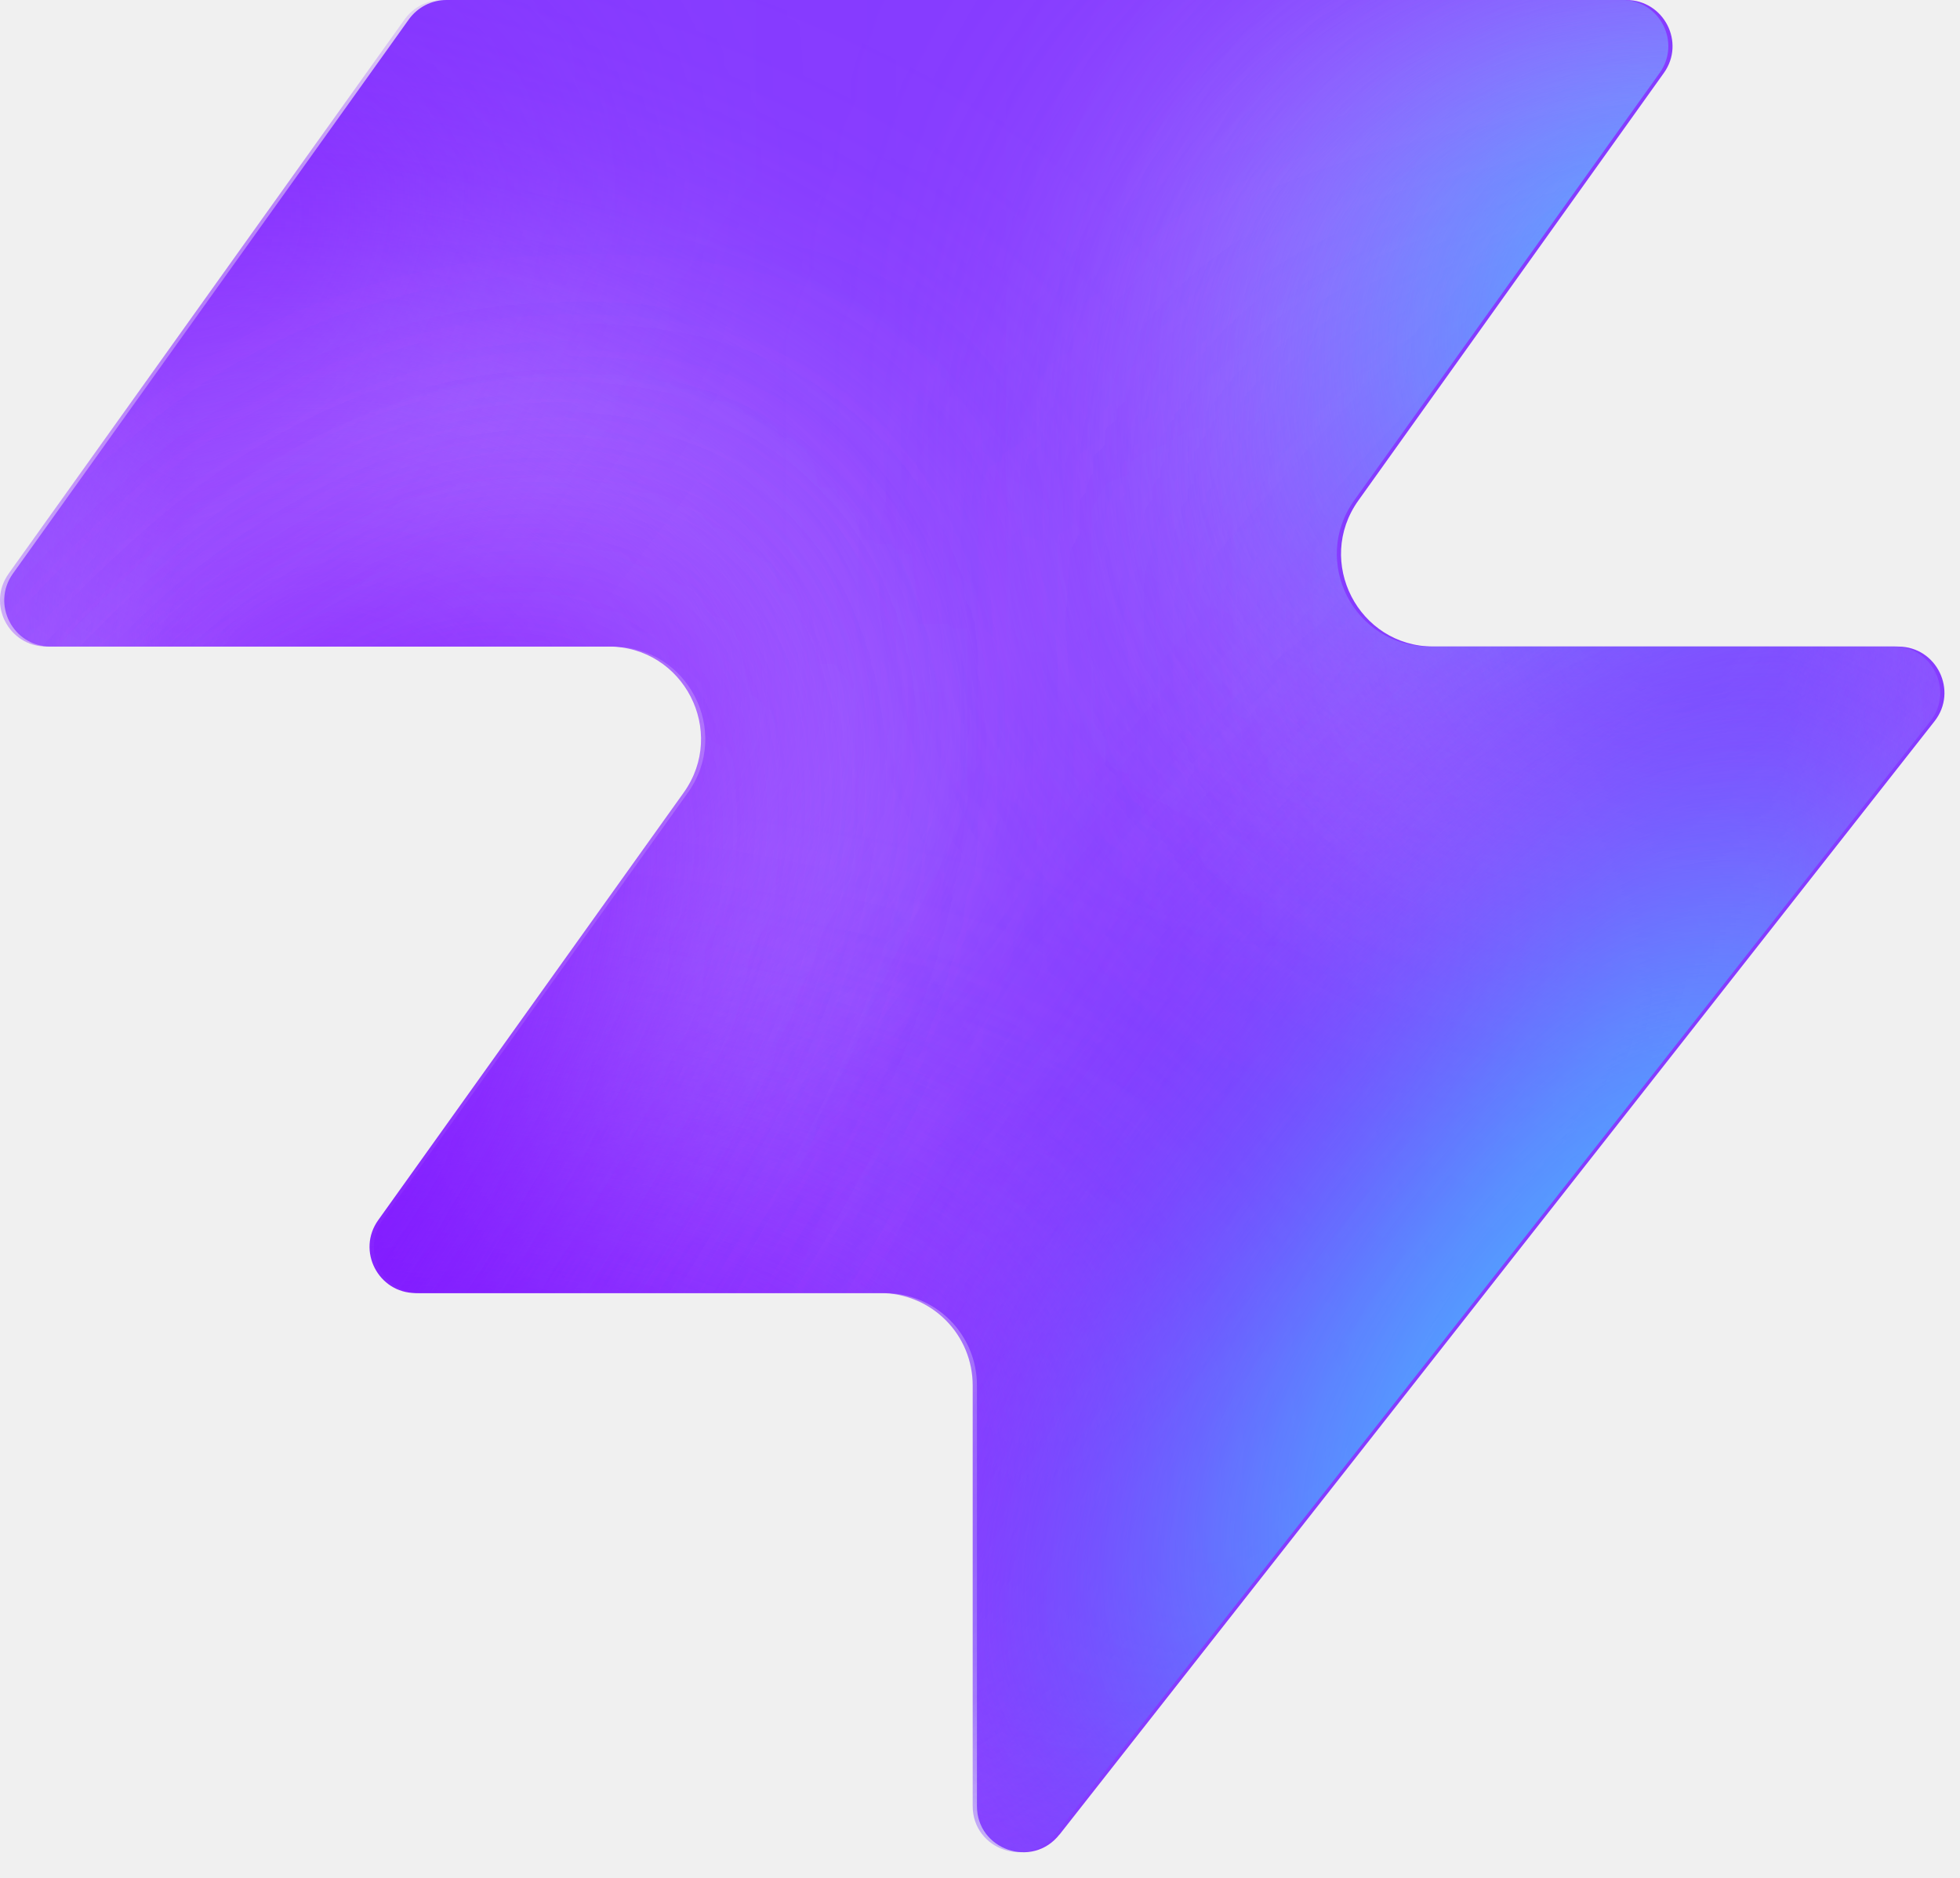
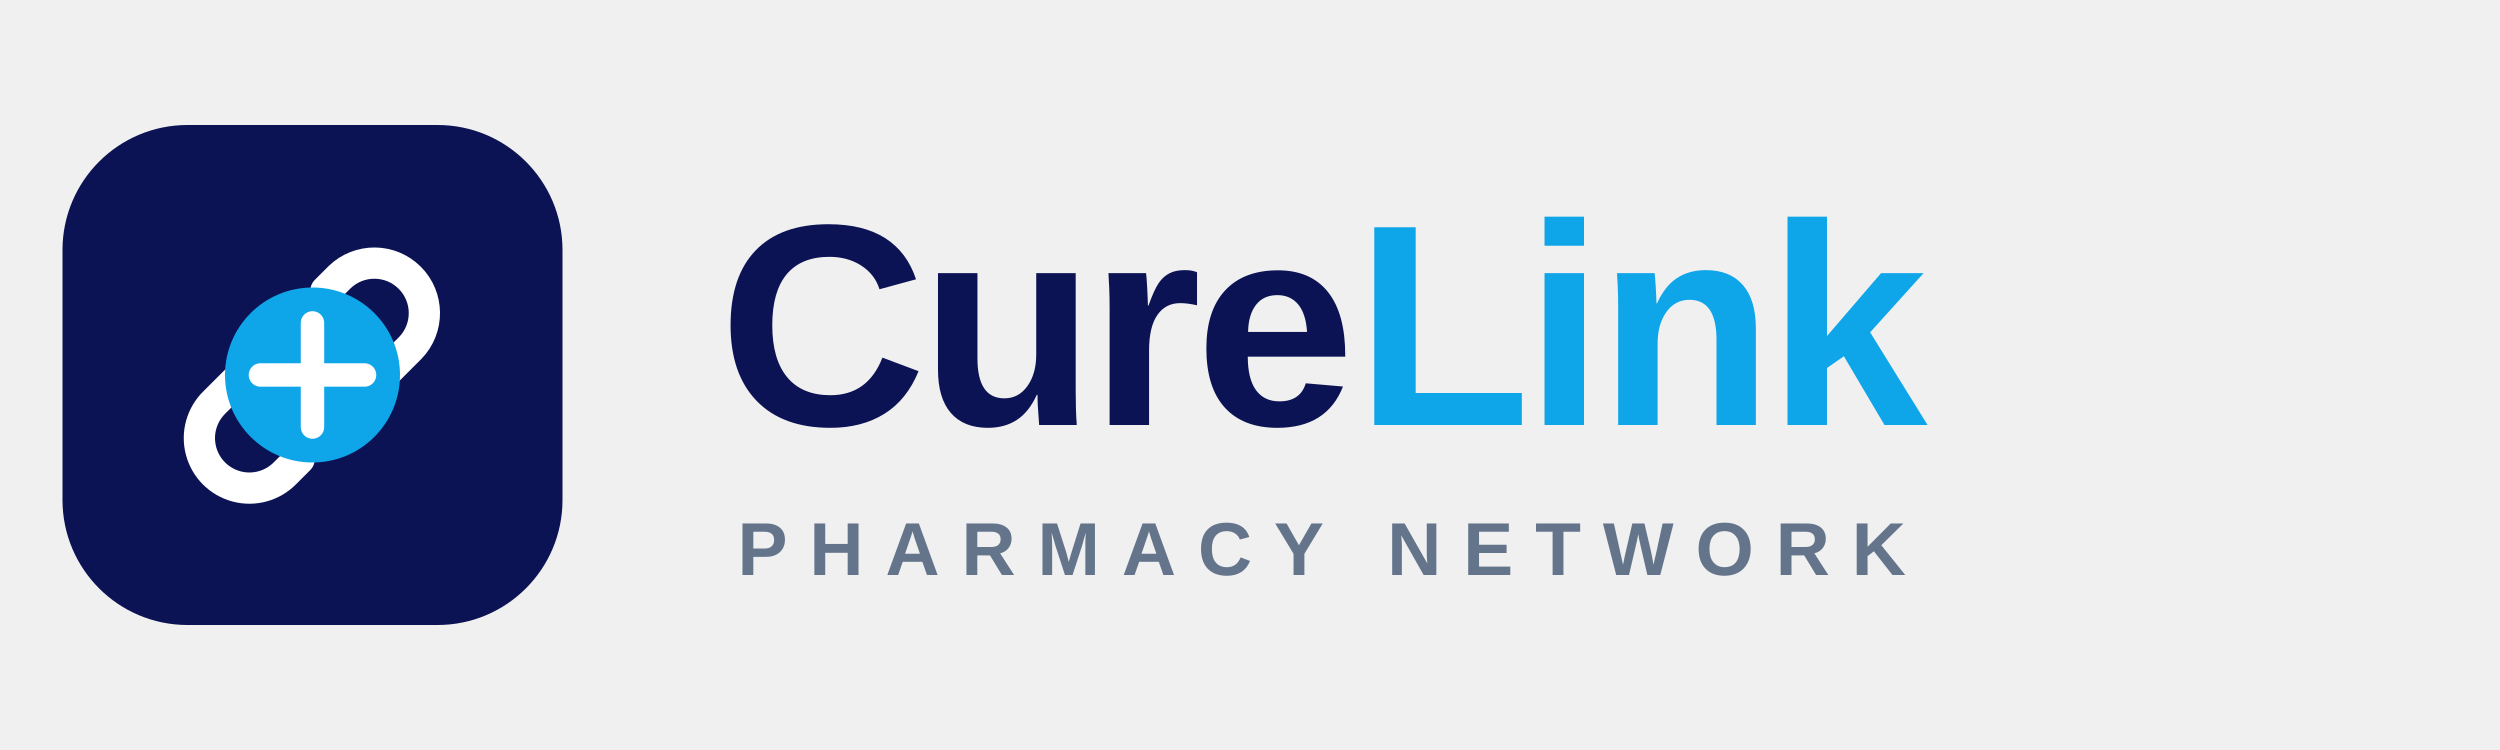
- <svg xmlns="http://www.w3.org/2000/svg" width="48" height="46" fill="none" viewBox="0 0 48 46">
-   <path fill="#863bff" d="M25.946 44.938c-.664.845-2.021.375-2.021-.698V33.937a2.26 2.26 0 0 0-2.262-2.262H10.287c-.92 0-1.456-1.04-.92-1.788l7.48-10.471c1.07-1.497 0-3.578-1.842-3.578H1.237c-.92 0-1.456-1.04-.92-1.788L10.013.474c.214-.297.556-.474.92-.474h28.894c.92 0 1.456 1.04.92 1.788l-7.48 10.471c-1.07 1.498 0 3.579 1.842 3.579h11.377c.943 0 1.473 1.088.89 1.83L25.947 44.94z" style="fill:#863bff;fill:color(display-p3 .525 .23 1);fill-opacity:1" />
-   <mask id="a" width="48" height="46" x="0" y="0" maskUnits="userSpaceOnUse" style="mask-type:alpha">
-     <path fill="#000" d="M25.842 44.938c-.664.844-2.021.375-2.021-.698V33.937a2.26 2.26 0 0 0-2.262-2.262H10.183c-.92 0-1.456-1.04-.92-1.788l7.48-10.471c1.07-1.498 0-3.579-1.842-3.579H1.133c-.92 0-1.456-1.04-.92-1.787L9.91.473c.214-.297.556-.474.92-.474h28.894c.92 0 1.456 1.04.92 1.788l-7.48 10.471c-1.07 1.498 0 3.578 1.842 3.578h11.377c.943 0 1.473 1.088.89 1.832L25.843 44.94z" style="fill:#000;fill-opacity:1" />
-   </mask>
-   <g mask="url(#a)">
-     <g filter="url(#b)">
-       <ellipse cx="5.508" cy="14.704" fill="#ede6ff" rx="5.508" ry="14.704" style="fill:#ede6ff;fill:color(display-p3 .927 .903 1);fill-opacity:1" transform="matrix(.00324 1 1 -.00324 -4.47 31.516)" />
+ <svg xmlns="http://www.w3.org/2000/svg" width="400" height="120" viewBox="0 0 400 120" fill="none">
+   <g transform="translate(10, 20)">
+     <rect width="80" height="80" rx="20" fill="#0B1354" />
+     <g transform="translate(16, 16) scale(2)">
+       <path stroke-linecap="round" stroke-linejoin="round" stroke="white" stroke-width="2.5" d="M13.828 10.172a4 4 0 00-5.656 0l-4 4a4 4 0 105.656 5.656l1.102-1.101m-.758-4.899a4 4 0 005.656 0l4-4a4 4 0 00-5.656-5.656l-1.1 1.1" />
    </g>
-     <g filter="url(#c)">
-       <ellipse cx="10.399" cy="29.851" fill="#ede6ff" rx="10.399" ry="29.851" style="fill:#ede6ff;fill:color(display-p3 .927 .903 1);fill-opacity:1" transform="matrix(.00324 1 1 -.00324 -39.328 7.883)" />
+     <circle cx="40" cy="40" r="14" fill="#0ea5e9" />
+     <g transform="translate(30, 30) scale(0.833)">
+       <path d="M12 2v20M2 12h20" stroke="white" stroke-width="4.5" stroke-linecap="round" />
    </g>
-     <g filter="url(#d)">
-       <ellipse cx="5.508" cy="30.487" fill="#7e14ff" rx="5.508" ry="30.487" style="fill:#7e14ff;fill:color(display-p3 .492 .077 1);fill-opacity:1" transform="rotate(89.814 -25.913 -14.639)scale(1 -1)" />
-     </g>
-     <g filter="url(#e)">
-       <ellipse cx="5.508" cy="30.599" fill="#7e14ff" rx="5.508" ry="30.599" style="fill:#7e14ff;fill:color(display-p3 .492 .077 1);fill-opacity:1" transform="rotate(89.814 -32.644 -3.334)scale(1 -1)" />
-     </g>
-     <g filter="url(#f)">
-       <ellipse cx="5.508" cy="30.599" fill="#7e14ff" rx="5.508" ry="30.599" style="fill:#7e14ff;fill:color(display-p3 .492 .077 1);fill-opacity:1" transform="matrix(.00324 1 1 -.00324 -34.34 30.47)" />
-     </g>
-     <g filter="url(#g)">
-       <ellipse cx="14.072" cy="22.078" fill="#ede6ff" rx="14.072" ry="22.078" style="fill:#ede6ff;fill:color(display-p3 .927 .903 1);fill-opacity:1" transform="rotate(93.35 24.506 48.493)scale(-1 1)" />
-     </g>
-     <g filter="url(#h)">
-       <ellipse cx="3.47" cy="21.501" fill="#7e14ff" rx="3.47" ry="21.501" style="fill:#7e14ff;fill:color(display-p3 .492 .077 1);fill-opacity:1" transform="rotate(89.009 28.708 47.59)scale(-1 1)" />
-     </g>
-     <g filter="url(#i)">
-       <ellipse cx="3.47" cy="21.501" fill="#7e14ff" rx="3.47" ry="21.501" style="fill:#7e14ff;fill:color(display-p3 .492 .077 1);fill-opacity:1" transform="rotate(89.009 28.708 47.59)scale(-1 1)" />
-     </g>
-     <g filter="url(#j)">
-       <ellipse cx=".387" cy="8.972" fill="#7e14ff" rx="4.407" ry="29.108" style="fill:#7e14ff;fill:color(display-p3 .492 .077 1);fill-opacity:1" transform="rotate(39.51 .387 8.972)" />
-     </g>
-     <g filter="url(#k)">
-       <ellipse cx="47.523" cy="-6.092" fill="#7e14ff" rx="4.407" ry="29.108" style="fill:#7e14ff;fill:color(display-p3 .492 .077 1);fill-opacity:1" transform="rotate(37.892 47.523 -6.092)" />
-     </g>
-     <g filter="url(#l)">
-       <ellipse cx="41.412" cy="6.333" fill="#47bfff" rx="5.971" ry="9.665" style="fill:#47bfff;fill:color(display-p3 .28 .748 1);fill-opacity:1" transform="rotate(37.892 41.412 6.333)" />
-     </g>
-     <g filter="url(#m)">
-       <ellipse cx="-1.879" cy="38.332" fill="#7e14ff" rx="4.407" ry="29.108" style="fill:#7e14ff;fill:color(display-p3 .492 .077 1);fill-opacity:1" transform="rotate(37.892 -1.88 38.332)" />
-     </g>
-     <g filter="url(#n)">
-       <ellipse cx="-1.879" cy="38.332" fill="#7e14ff" rx="4.407" ry="29.108" style="fill:#7e14ff;fill:color(display-p3 .492 .077 1);fill-opacity:1" transform="rotate(37.892 -1.88 38.332)" />
-     </g>
-     <g filter="url(#o)">
-       <ellipse cx="35.651" cy="29.907" fill="#7e14ff" rx="4.407" ry="29.108" style="fill:#7e14ff;fill:color(display-p3 .492 .077 1);fill-opacity:1" transform="rotate(37.892 35.651 29.907)" />
-     </g>
-     <g filter="url(#p)">
-       <ellipse cx="38.418" cy="32.4" fill="#47bfff" rx="5.971" ry="15.297" style="fill:#47bfff;fill:color(display-p3 .28 .748 1);fill-opacity:1" transform="rotate(37.892 38.418 32.4)" />
-     </g>
+     <text x="105" y="48" font-family="Arial, sans-serif" font-weight="900" font-size="46" fill="#0B1354" letter-spacing="-1">
+       Cure<tspan fill="#0ea5e9">Link</tspan>
+     </text>
+     <text x="108" y="72" font-family="Arial, sans-serif" font-weight="700" font-size="12" fill="#64748b" letter-spacing="3.5" text-transform="uppercase">
+       PHARMACY NETWORK
+     </text>
  </g>
-   <defs>
-     <filter id="b" width="60.045" height="41.654" x="-19.77" y="16.149" color-interpolation-filters="sRGB" filterUnits="userSpaceOnUse">
-       <feFlood flood-opacity="0" result="BackgroundImageFix" />
-       <feBlend in="SourceGraphic" in2="BackgroundImageFix" result="shape" />
-       <feGaussianBlur result="effect1_foregroundBlur_2002_17158" stdDeviation="7.659" />
-     </filter>
-     <filter id="c" width="90.34" height="51.437" x="-54.613" y="-7.533" color-interpolation-filters="sRGB" filterUnits="userSpaceOnUse">
-       <feFlood flood-opacity="0" result="BackgroundImageFix" />
-       <feBlend in="SourceGraphic" in2="BackgroundImageFix" result="shape" />
-       <feGaussianBlur result="effect1_foregroundBlur_2002_17158" stdDeviation="7.659" />
-     </filter>
-     <filter id="d" width="79.355" height="29.4" x="-49.64" y="2.03" color-interpolation-filters="sRGB" filterUnits="userSpaceOnUse">
-       <feFlood flood-opacity="0" result="BackgroundImageFix" />
-       <feBlend in="SourceGraphic" in2="BackgroundImageFix" result="shape" />
-       <feGaussianBlur result="effect1_foregroundBlur_2002_17158" stdDeviation="4.596" />
-     </filter>
-     <filter id="e" width="79.579" height="29.4" x="-45.045" y="20.029" color-interpolation-filters="sRGB" filterUnits="userSpaceOnUse">
-       <feFlood flood-opacity="0" result="BackgroundImageFix" />
-       <feBlend in="SourceGraphic" in2="BackgroundImageFix" result="shape" />
-       <feGaussianBlur result="effect1_foregroundBlur_2002_17158" stdDeviation="4.596" />
-     </filter>
-     <filter id="f" width="79.579" height="29.4" x="-43.513" y="21.178" color-interpolation-filters="sRGB" filterUnits="userSpaceOnUse">
-       <feFlood flood-opacity="0" result="BackgroundImageFix" />
-       <feBlend in="SourceGraphic" in2="BackgroundImageFix" result="shape" />
-       <feGaussianBlur result="effect1_foregroundBlur_2002_17158" stdDeviation="4.596" />
-     </filter>
-     <filter id="g" width="74.749" height="58.852" x="15.756" y="-17.901" color-interpolation-filters="sRGB" filterUnits="userSpaceOnUse">
-       <feFlood flood-opacity="0" result="BackgroundImageFix" />
-       <feBlend in="SourceGraphic" in2="BackgroundImageFix" result="shape" />
-       <feGaussianBlur result="effect1_foregroundBlur_2002_17158" stdDeviation="7.659" />
-     </filter>
-     <filter id="h" width="61.377" height="25.362" x="23.548" y="2.284" color-interpolation-filters="sRGB" filterUnits="userSpaceOnUse">
-       <feFlood flood-opacity="0" result="BackgroundImageFix" />
-       <feBlend in="SourceGraphic" in2="BackgroundImageFix" result="shape" />
-       <feGaussianBlur result="effect1_foregroundBlur_2002_17158" stdDeviation="4.596" />
-     </filter>
-     <filter id="i" width="61.377" height="25.362" x="23.548" y="2.284" color-interpolation-filters="sRGB" filterUnits="userSpaceOnUse">
-       <feFlood flood-opacity="0" result="BackgroundImageFix" />
-       <feBlend in="SourceGraphic" in2="BackgroundImageFix" result="shape" />
-       <feGaussianBlur result="effect1_foregroundBlur_2002_17158" stdDeviation="4.596" />
-     </filter>
-     <filter id="j" width="56.045" height="63.649" x="-27.636" y="-22.853" color-interpolation-filters="sRGB" filterUnits="userSpaceOnUse">
-       <feFlood flood-opacity="0" result="BackgroundImageFix" />
-       <feBlend in="SourceGraphic" in2="BackgroundImageFix" result="shape" />
-       <feGaussianBlur result="effect1_foregroundBlur_2002_17158" stdDeviation="4.596" />
-     </filter>
-     <filter id="k" width="54.814" height="64.646" x="20.116" y="-38.415" color-interpolation-filters="sRGB" filterUnits="userSpaceOnUse">
-       <feFlood flood-opacity="0" result="BackgroundImageFix" />
-       <feBlend in="SourceGraphic" in2="BackgroundImageFix" result="shape" />
-       <feGaussianBlur result="effect1_foregroundBlur_2002_17158" stdDeviation="4.596" />
-     </filter>
-     <filter id="l" width="33.541" height="35.313" x="24.641" y="-11.323" color-interpolation-filters="sRGB" filterUnits="userSpaceOnUse">
-       <feFlood flood-opacity="0" result="BackgroundImageFix" />
-       <feBlend in="SourceGraphic" in2="BackgroundImageFix" result="shape" />
-       <feGaussianBlur result="effect1_foregroundBlur_2002_17158" stdDeviation="4.596" />
-     </filter>
-     <filter id="m" width="54.814" height="64.646" x="-29.286" y="6.009" color-interpolation-filters="sRGB" filterUnits="userSpaceOnUse">
-       <feFlood flood-opacity="0" result="BackgroundImageFix" />
-       <feBlend in="SourceGraphic" in2="BackgroundImageFix" result="shape" />
-       <feGaussianBlur result="effect1_foregroundBlur_2002_17158" stdDeviation="4.596" />
-     </filter>
-     <filter id="n" width="54.814" height="64.646" x="-29.286" y="6.009" color-interpolation-filters="sRGB" filterUnits="userSpaceOnUse">
-       <feFlood flood-opacity="0" result="BackgroundImageFix" />
-       <feBlend in="SourceGraphic" in2="BackgroundImageFix" result="shape" />
-       <feGaussianBlur result="effect1_foregroundBlur_2002_17158" stdDeviation="4.596" />
-     </filter>
-     <filter id="o" width="54.814" height="64.646" x="8.244" y="-2.416" color-interpolation-filters="sRGB" filterUnits="userSpaceOnUse">
-       <feFlood flood-opacity="0" result="BackgroundImageFix" />
-       <feBlend in="SourceGraphic" in2="BackgroundImageFix" result="shape" />
-       <feGaussianBlur result="effect1_foregroundBlur_2002_17158" stdDeviation="4.596" />
-     </filter>
-     <filter id="p" width="39.409" height="43.623" x="18.713" y="10.588" color-interpolation-filters="sRGB" filterUnits="userSpaceOnUse">
-       <feFlood flood-opacity="0" result="BackgroundImageFix" />
-       <feBlend in="SourceGraphic" in2="BackgroundImageFix" result="shape" />
-       <feGaussianBlur result="effect1_foregroundBlur_2002_17158" stdDeviation="4.596" />
-     </filter>
-   </defs>
</svg>
